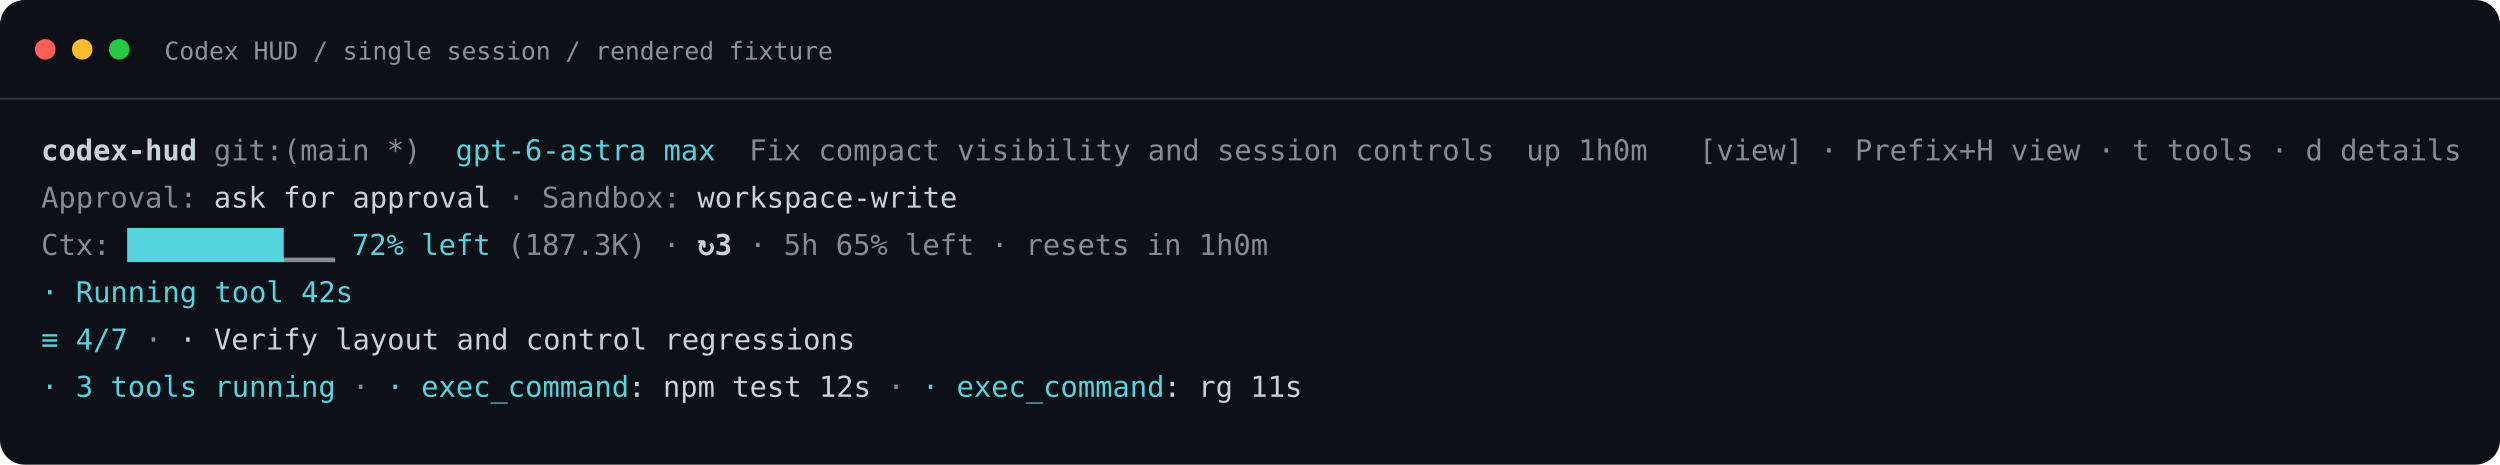
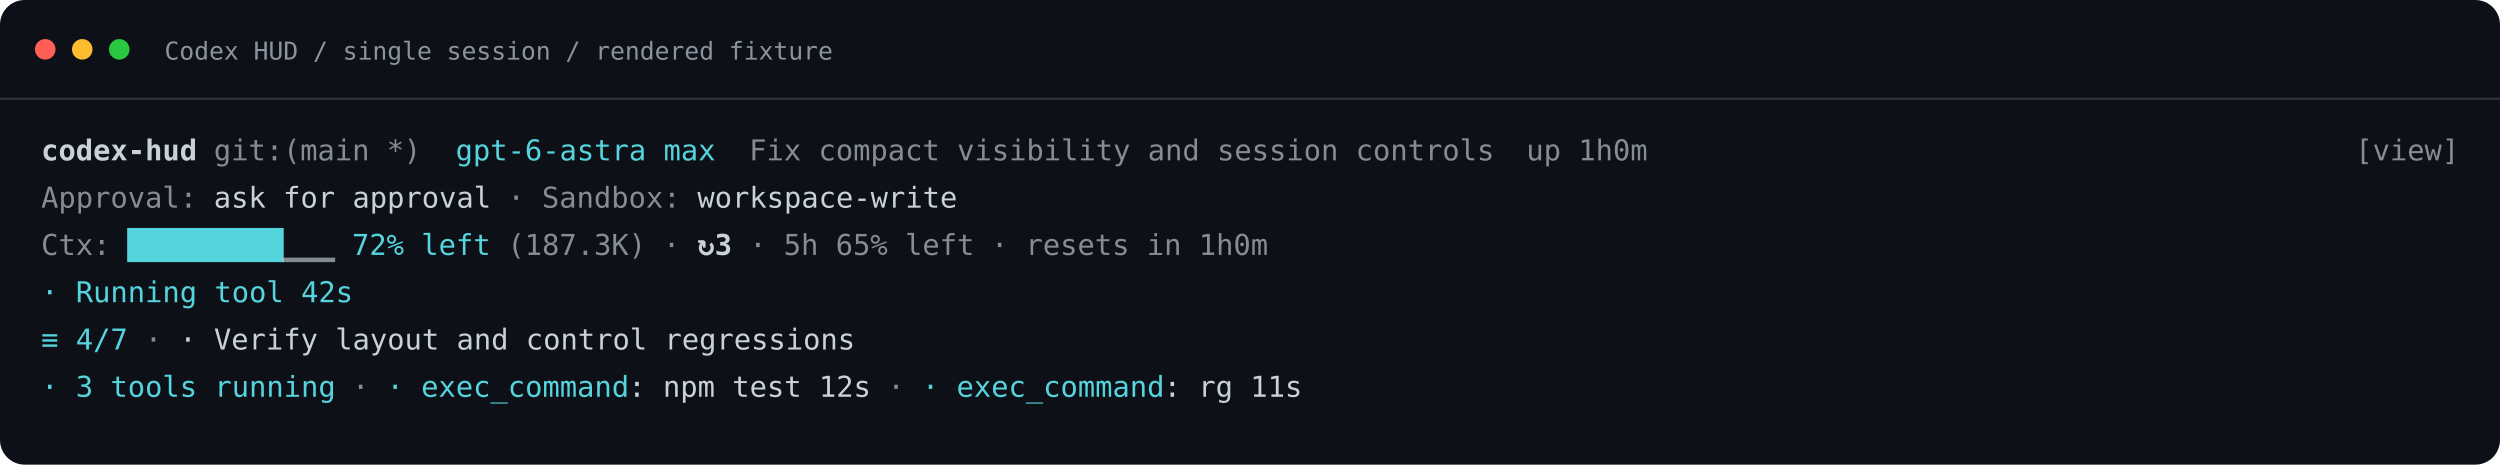
<svg xmlns="http://www.w3.org/2000/svg" width="1216" height="226" viewBox="0 0 1216 226" role="img" aria-label="Codex HUD / single session / rendered fixture">
  <rect width="1216" height="226" rx="12" fill="#0d1117" />
  <path d="M0 48H1216" stroke="#30363d" />
  <circle cx="22" cy="24" r="5" fill="#ff5f57" />
  <circle cx="40" cy="24" r="5" fill="#febc2e" />
  <circle cx="58" cy="24" r="5" fill="#28c840" />
  <text x="80" y="29" fill="#8b949e" font-family="monospace" font-size="12">Codex HUD / single session / rendered fixture</text>
  <g font-family="Menlo,DejaVu Sans Mono,monospace" font-size="14" xml:space="preserve">
    <text x="20" y="78" fill="#c9d1d9" opacity="1" font-weight="700" textLength="75.6" lengthAdjust="spacingAndGlyphs">codex-hud</text>
    <text x="95.6" y="78" fill="#c9d1d9" opacity="1" font-weight="400" textLength="8.4" lengthAdjust="spacingAndGlyphs"> </text>
    <text x="104" y="78" fill="#c9d1d9" opacity="0.64" font-weight="400" textLength="42" lengthAdjust="spacingAndGlyphs">git:(</text>
    <text x="146" y="78" fill="#c9d1d9" opacity="0.64" font-weight="400" textLength="50.4" lengthAdjust="spacingAndGlyphs">main *</text>
    <text x="196.4" y="78" fill="#c9d1d9" opacity="0.64" font-weight="400" textLength="8.4" lengthAdjust="spacingAndGlyphs">)</text>
    <text x="204.8" y="78" fill="#c9d1d9" opacity="1" font-weight="400" textLength="16.8" lengthAdjust="spacingAndGlyphs">  </text>
    <text x="221.6" y="78" fill="#56d4dd" opacity="1" font-weight="400" textLength="126" lengthAdjust="spacingAndGlyphs">gpt-6-astra max</text>
    <text x="347.6" y="78" fill="#c9d1d9" opacity="1" font-weight="400" textLength="16.8" lengthAdjust="spacingAndGlyphs">  </text>
    <text x="364.4" y="78" fill="#c9d1d9" opacity="0.64" font-weight="400" textLength="361.2" lengthAdjust="spacingAndGlyphs">Fix compact visibility and session controls</text>
    <text x="725.6" y="78" fill="#c9d1d9" opacity="1" font-weight="400" textLength="16.8" lengthAdjust="spacingAndGlyphs">  </text>
    <text x="742.4" y="78" fill="#c9d1d9" opacity="0.64" font-weight="400" textLength="58.8" lengthAdjust="spacingAndGlyphs">up 1h0m</text>
-     <text x="801.2" y="78" fill="#c9d1d9" opacity="1" font-weight="400" textLength="25.2" lengthAdjust="spacingAndGlyphs">   </text>
-     <text x="826.4" y="78" fill="#c9d1d9" opacity="0.64" font-weight="400" textLength="369.6" lengthAdjust="spacingAndGlyphs">[view] · Prefix+H view · t tools · d details</text>
+     <text x="801.2" y="78" fill="#c9d1d9" opacity="1" font-weight="400" textLength="344.4" lengthAdjust="spacingAndGlyphs">                                         </text>
+     <text x="1145.6" y="78" fill="#c9d1d9" opacity="0.64" font-weight="400" textLength="50.4" lengthAdjust="spacingAndGlyphs">[view]</text>
    <text x="20" y="101" fill="#c9d1d9" opacity="0.64" font-weight="400" textLength="84" lengthAdjust="spacingAndGlyphs">Approval: </text>
    <text x="104" y="101" fill="#c9d1d9" opacity="1" font-weight="400" textLength="134.4" lengthAdjust="spacingAndGlyphs">ask for approval</text>
    <text x="238.4" y="101" fill="#c9d1d9" opacity="0.64" font-weight="400" textLength="25.2" lengthAdjust="spacingAndGlyphs"> · </text>
    <text x="263.6" y="101" fill="#c9d1d9" opacity="0.64" font-weight="400" textLength="75.6" lengthAdjust="spacingAndGlyphs">Sandbox: </text>
    <text x="339.2" y="101" fill="#c9d1d9" opacity="1" font-weight="400" textLength="126" lengthAdjust="spacingAndGlyphs">workspace-write</text>
    <text x="20" y="124" fill="#c9d1d9" opacity="0.64" font-weight="400" textLength="42" lengthAdjust="spacingAndGlyphs">Ctx: </text>
    <text x="62" y="124" fill="#56d4dd" opacity="1" font-weight="400" textLength="75.6" lengthAdjust="spacingAndGlyphs">█████████</text>
    <text x="137.6" y="124" fill="#c9d1d9" opacity="0.64" font-weight="400" textLength="25.2" lengthAdjust="spacingAndGlyphs">▁▁▁</text>
    <text x="162.8" y="124" fill="#c9d1d9" opacity="1" font-weight="400" textLength="8.4" lengthAdjust="spacingAndGlyphs"> </text>
    <text x="171.2" y="124" fill="#56d4dd" opacity="1" font-weight="400" textLength="67.2" lengthAdjust="spacingAndGlyphs">72% left</text>
    <text x="238.4" y="124" fill="#c9d1d9" opacity="1" font-weight="400" textLength="8.4" lengthAdjust="spacingAndGlyphs"> </text>
    <text x="246.8" y="124" fill="#c9d1d9" opacity="0.64" font-weight="400" textLength="67.2" lengthAdjust="spacingAndGlyphs">(187.3K)</text>
    <text x="314" y="124" fill="#c9d1d9" opacity="0.64" font-weight="400" textLength="25.2" lengthAdjust="spacingAndGlyphs"> · </text>
    <text x="339.2" y="124" fill="#c9d1d9" opacity="1" font-weight="700" textLength="16.8" lengthAdjust="spacingAndGlyphs">↻3</text>
    <text x="356" y="124" fill="#c9d1d9" opacity="0.64" font-weight="400" textLength="25.2" lengthAdjust="spacingAndGlyphs"> · </text>
    <text x="381.2" y="124" fill="#c9d1d9" opacity="0.64" font-weight="400" textLength="92.4" lengthAdjust="spacingAndGlyphs">5h 65% left</text>
    <text x="473.6" y="124" fill="#c9d1d9" opacity="0.64" font-weight="400" textLength="25.2" lengthAdjust="spacingAndGlyphs"> · </text>
    <text x="498.8" y="124" fill="#c9d1d9" opacity="0.64" font-weight="400" textLength="117.6" lengthAdjust="spacingAndGlyphs">resets in 1h0m</text>
    <text x="20" y="147" fill="#56d4dd" opacity="1" font-weight="400" textLength="151.2" lengthAdjust="spacingAndGlyphs">· Running tool 42s</text>
    <text x="20" y="170" fill="#56d4dd" opacity="1" font-weight="400" textLength="42" lengthAdjust="spacingAndGlyphs">≡ 4/7</text>
    <text x="62" y="170" fill="#c9d1d9" opacity="0.64" font-weight="400" textLength="25.2" lengthAdjust="spacingAndGlyphs"> · </text>
    <text x="87.2" y="170" fill="#c9d1d9" opacity="1" font-weight="400" textLength="327.6" lengthAdjust="spacingAndGlyphs">· Verify layout and control regressions</text>
    <text x="20" y="193" fill="#56d4dd" opacity="1" font-weight="400" textLength="142.8" lengthAdjust="spacingAndGlyphs">· 3 tools running</text>
    <text x="162.8" y="193" fill="#c9d1d9" opacity="0.64" font-weight="400" textLength="25.2" lengthAdjust="spacingAndGlyphs"> · </text>
    <text x="188" y="193" fill="#56d4dd" opacity="1" font-weight="400" textLength="117.6" lengthAdjust="spacingAndGlyphs">· exec_command</text>
    <text x="305.6" y="193" fill="#c9d1d9" opacity="1" font-weight="400" textLength="117.6" lengthAdjust="spacingAndGlyphs">: npm test 12s</text>
    <text x="423.2" y="193" fill="#c9d1d9" opacity="0.64" font-weight="400" textLength="25.2" lengthAdjust="spacingAndGlyphs"> · </text>
    <text x="448.4" y="193" fill="#56d4dd" opacity="1" font-weight="400" textLength="117.6" lengthAdjust="spacingAndGlyphs">· exec_command</text>
    <text x="566" y="193" fill="#c9d1d9" opacity="1" font-weight="400" textLength="67.2" lengthAdjust="spacingAndGlyphs">: rg 11s</text>
  </g>
</svg>
